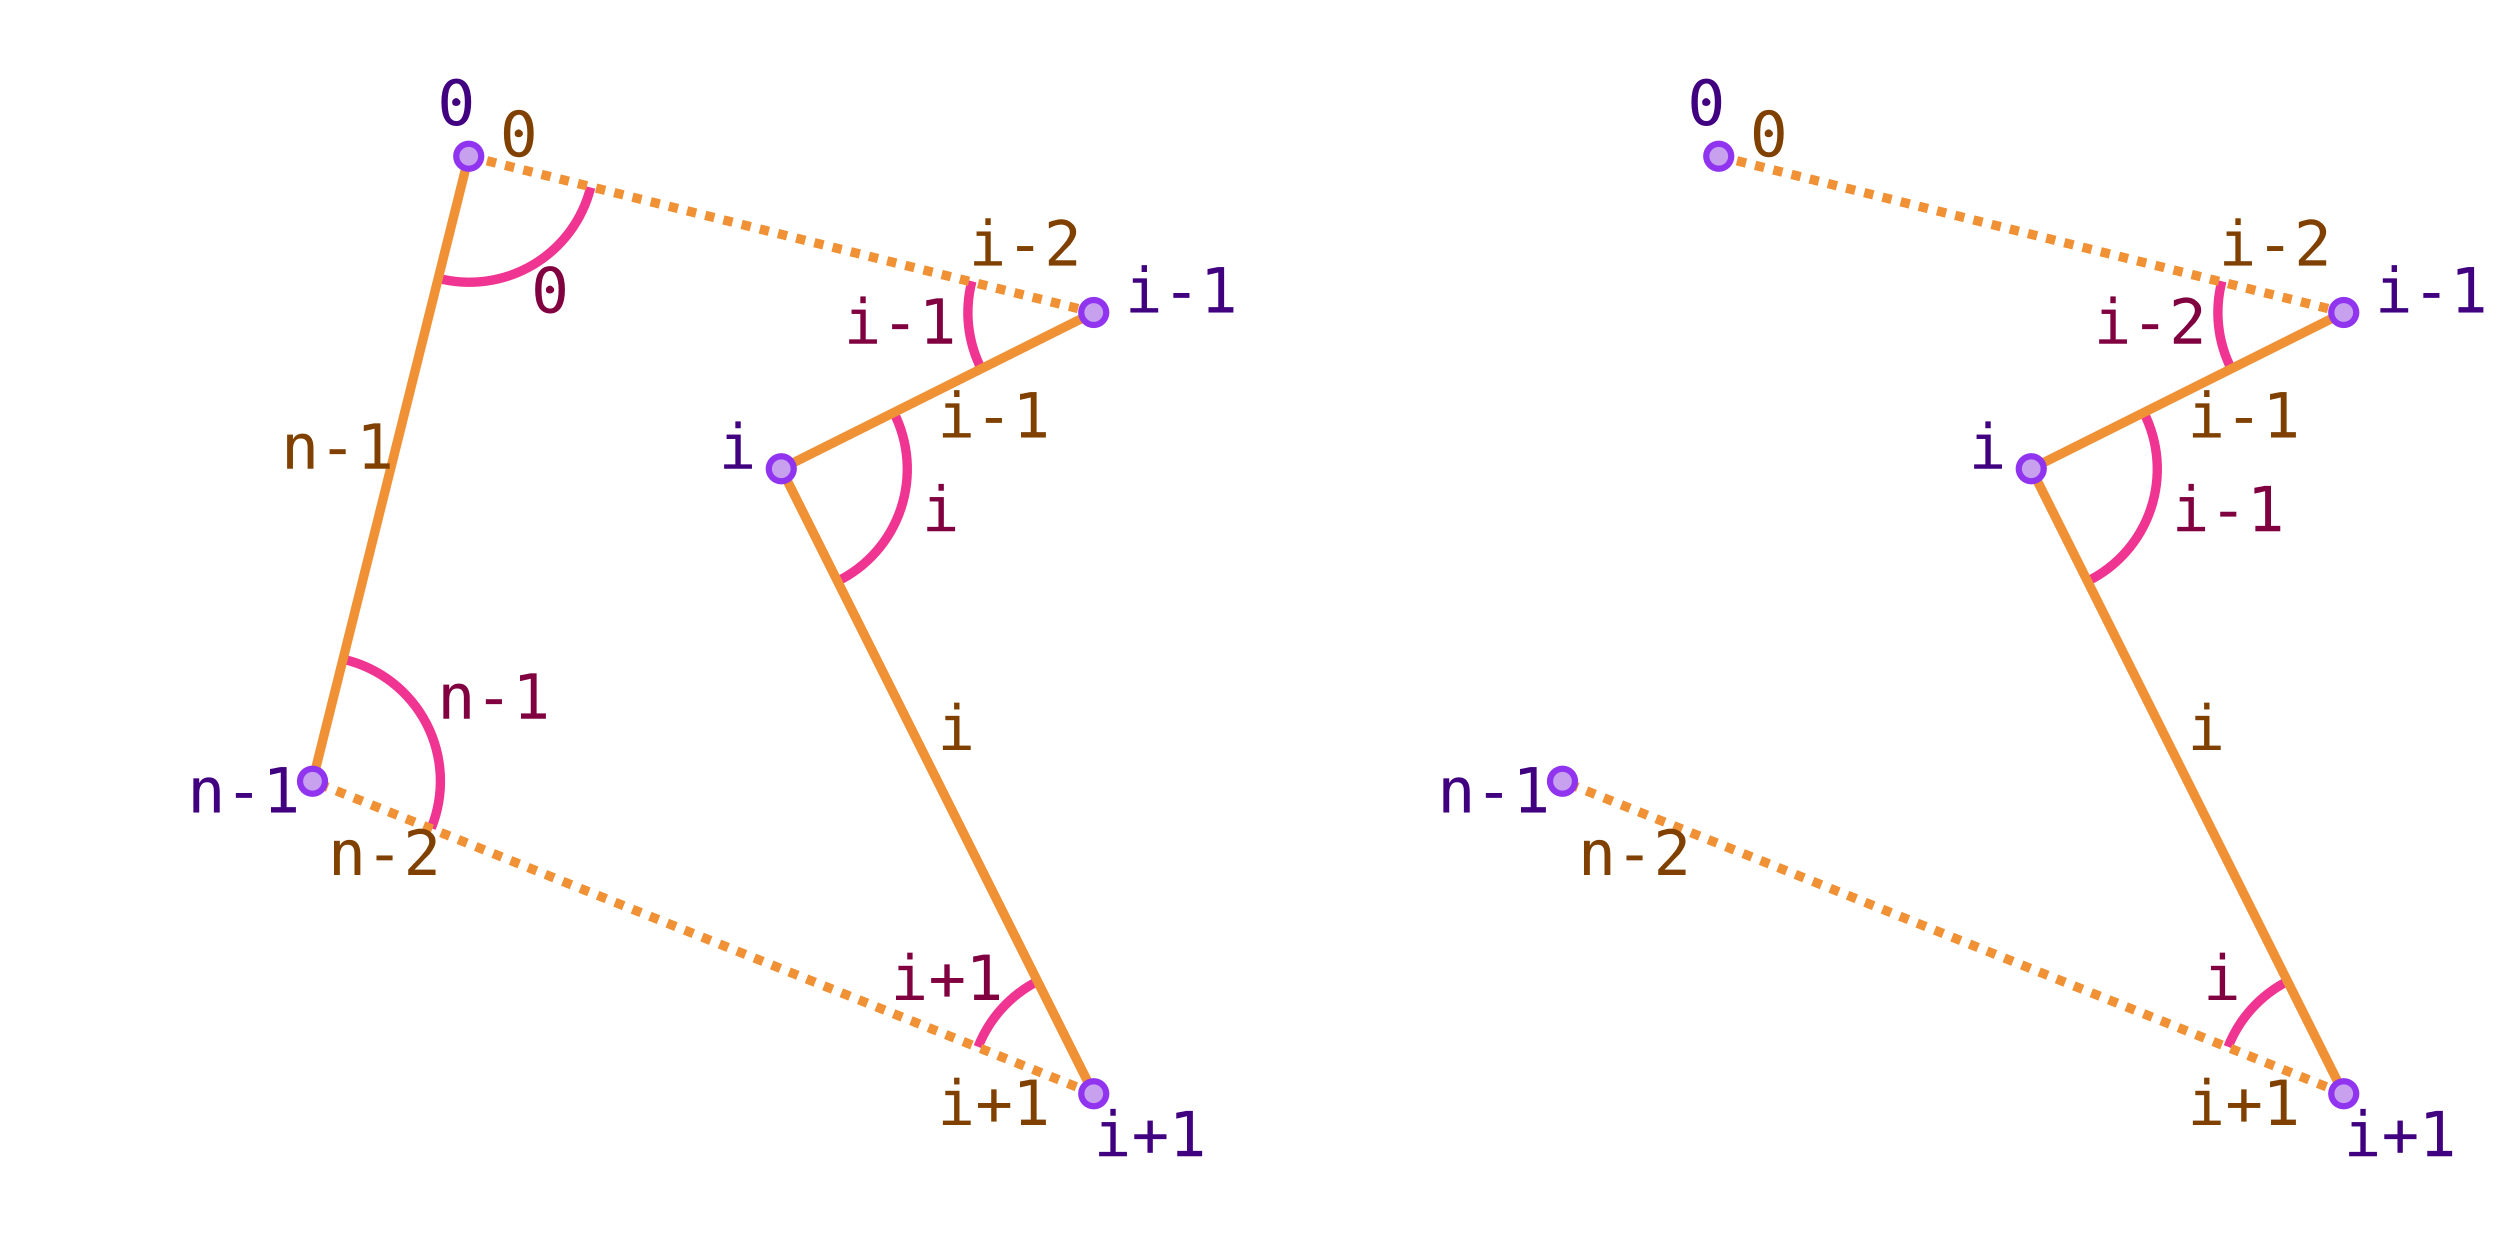
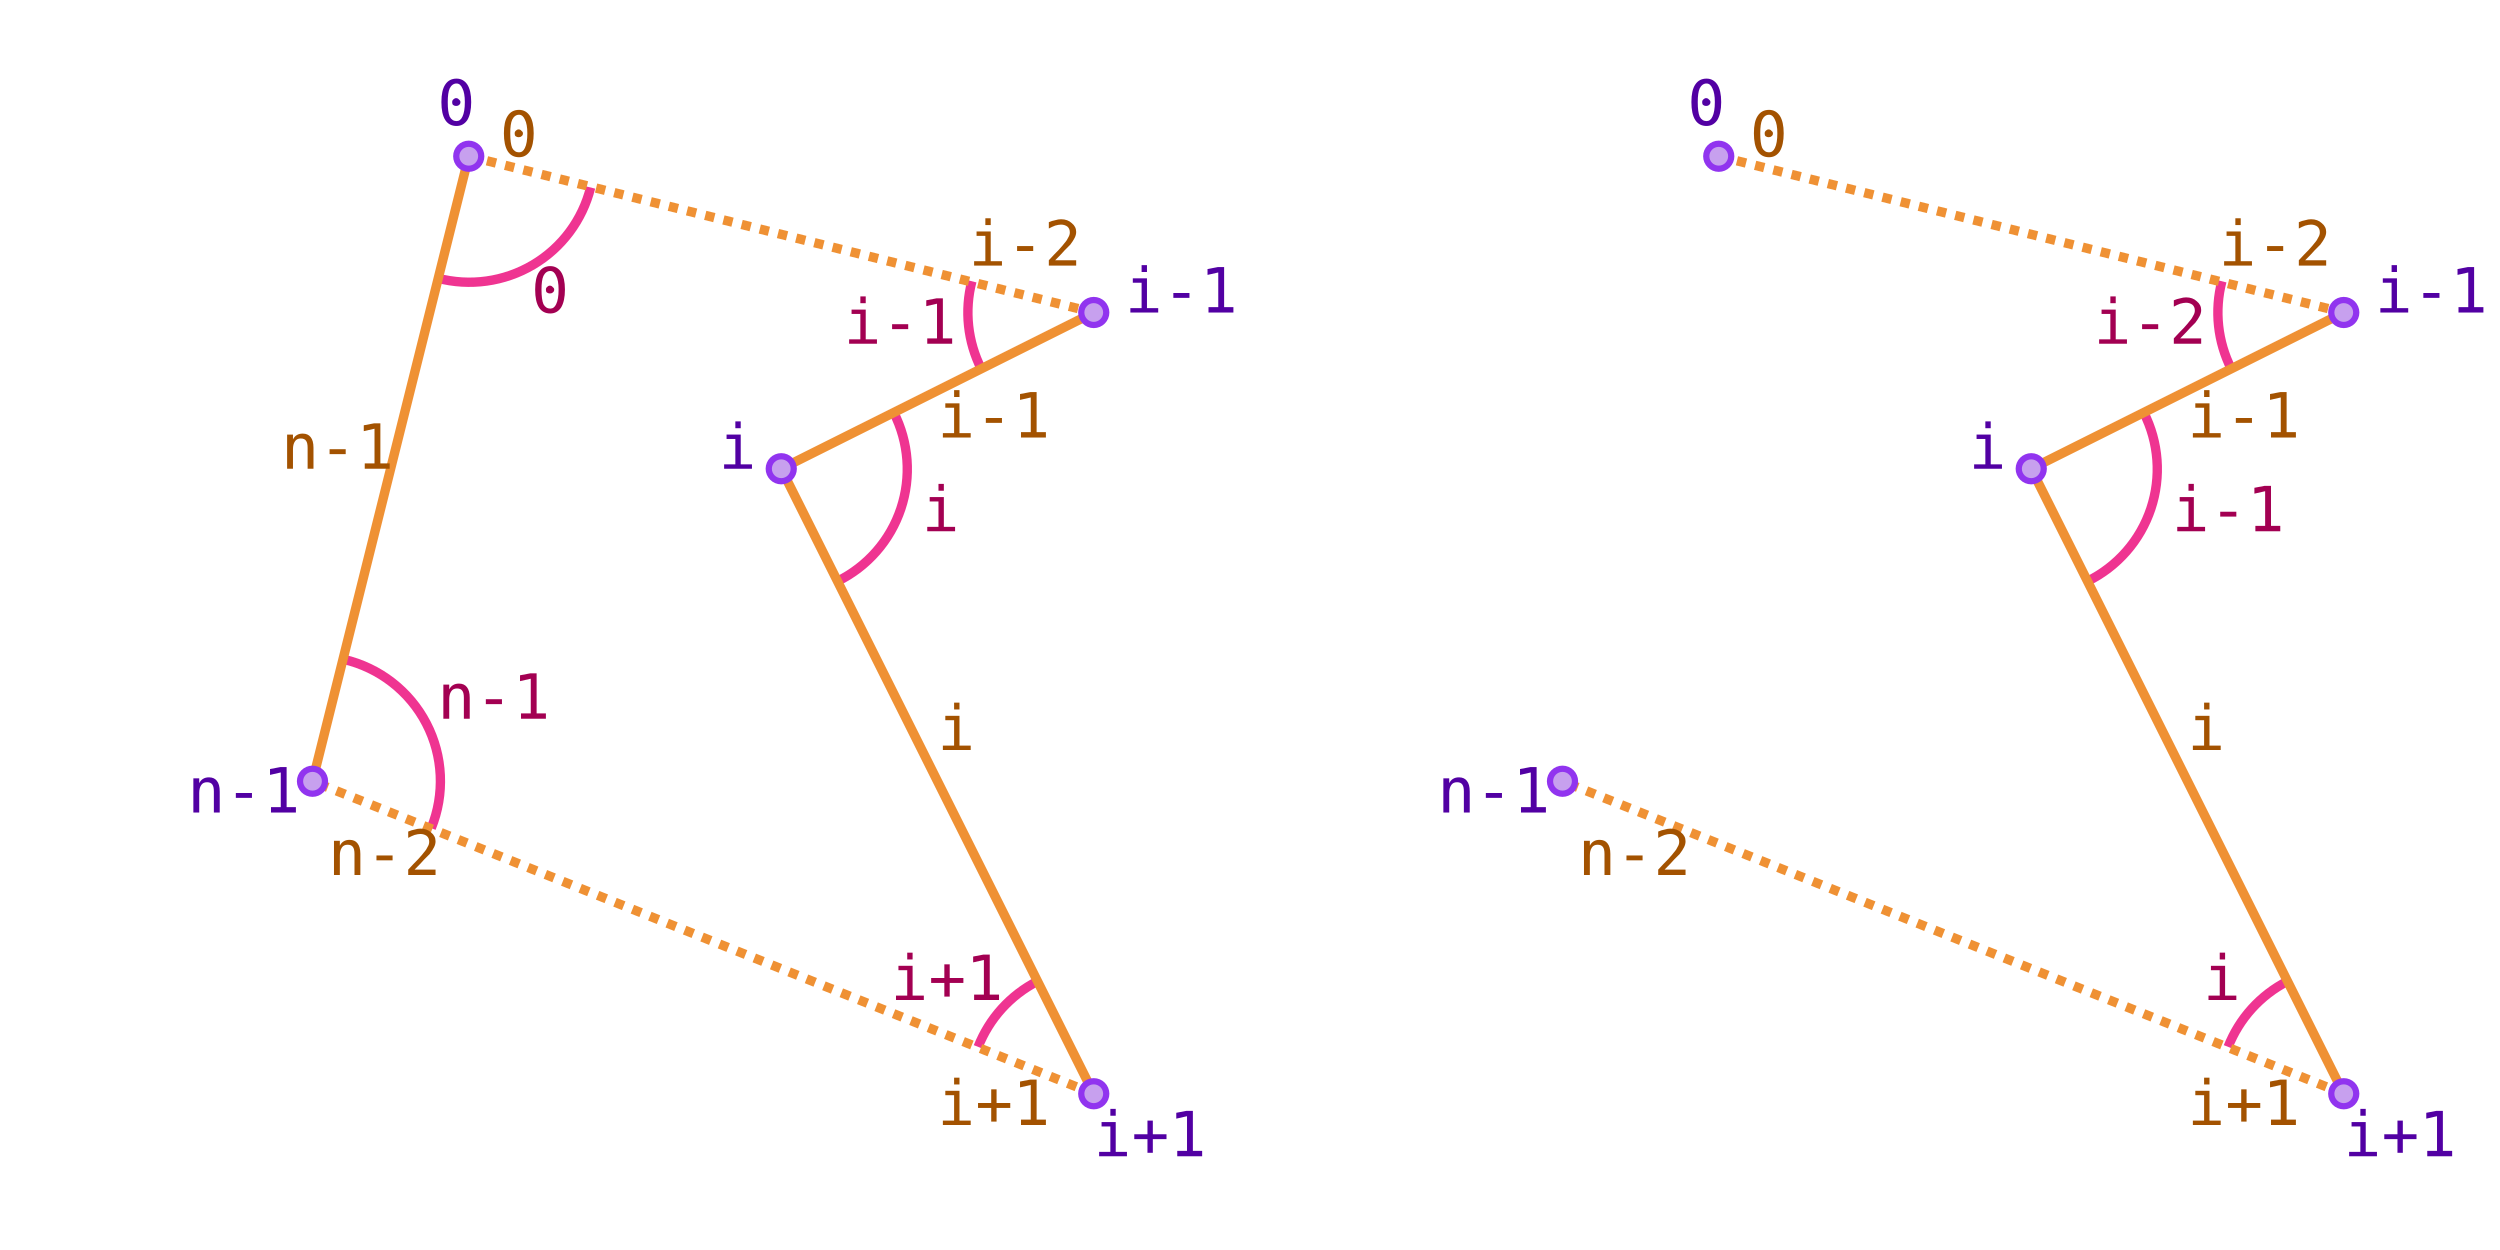
<svg xmlns="http://www.w3.org/2000/svg" xmlns:xlink="http://www.w3.org/1999/xlink" viewBox="-40 -20 80 40">
-   <style x="">[r]{fill:#c7a0ee;stroke:#9134ef;stroke-width:.2px}[d]{fill:none;stroke:#ef9134;stroke-width:.3px}[x]+[d]{stroke:#ef3491}[x]{fill:#400080;font:2px consolas,monospace}[d]~[x]{fill:#804000}#g~[x]{fill:#800040}</style>
+   <style x="">[r]{fill:#c7a0ee;stroke:#9134ef;stroke-width:.2px}[d]{fill:none;stroke:#ef9134;stroke-width:.3px}[x]+[d]{stroke:#ef3491}[x]{fill:#5200a3;font:2px consolas,monospace}[d]~[x]{fill:#a35200}#g~[x]{fill:#a30052}</style>
  <path d="M-21.1-14A4 4 0 0 1-26-11.1M-26.2 6.5A4 4 0 0 0-29 1.1" />
  <path d="M-30 5-25-15" />
  <text x="-31" y="-5">n-1</text>
  <g id="g">
    <text x="14" y="-16">0</text>
    <text x="36" y="-10">i-1</text>
    <text x="23" y="-5">i</text>
    <text x="35" y="17">i+1</text>
    <text x="6" y="6">n-1</text>
    <path d="M31.1-11A4 4 0 0 0 31.4-8.2M28.6-6.8A4 4 0 0 1 26.8-1.4M33.2 11.4A4 4 0 0 0 31.3 13.5" />
    <path d="M15-15l20 5M35 15L10 5" stroke-dasharray=".3" />
    <path d="M35-10L25-5L35 15" />
    <circle r=".4" cx="15" cy="-15" />
    <circle r=".4" cx="35" cy="-10" />
    <circle r=".4" cx="25" cy="-5" />
    <circle r=".4" cx="35" cy="15" />
    <circle r=".4" cx="10" cy="5" />
    <text x="16" y="-15">0</text>
    <text x="31" y="-11.5">i-2</text>
    <text x="30" y="-6">i-1</text>
    <text x="30" y="4">i</text>
    <text x="30" y="16">i+1</text>
    <text x="10.5" y="8">n-2</text>
  </g>
  <use xlink:href="#g" x="-40" />
  <text x="27" y="-9">i-2</text>
  <text x="29.5" y="-3">i-1</text>
  <text x="30.5" y="12">i</text>
  <text x="-23" y="-10">0</text>
  <text x="-13" y="-9">i-1</text>
  <text x="-10.5" y="-3">i</text>
  <text x="-11.5" y="12">i+1</text>
  <text x="-26" y="3">n-1</text>
</svg>
